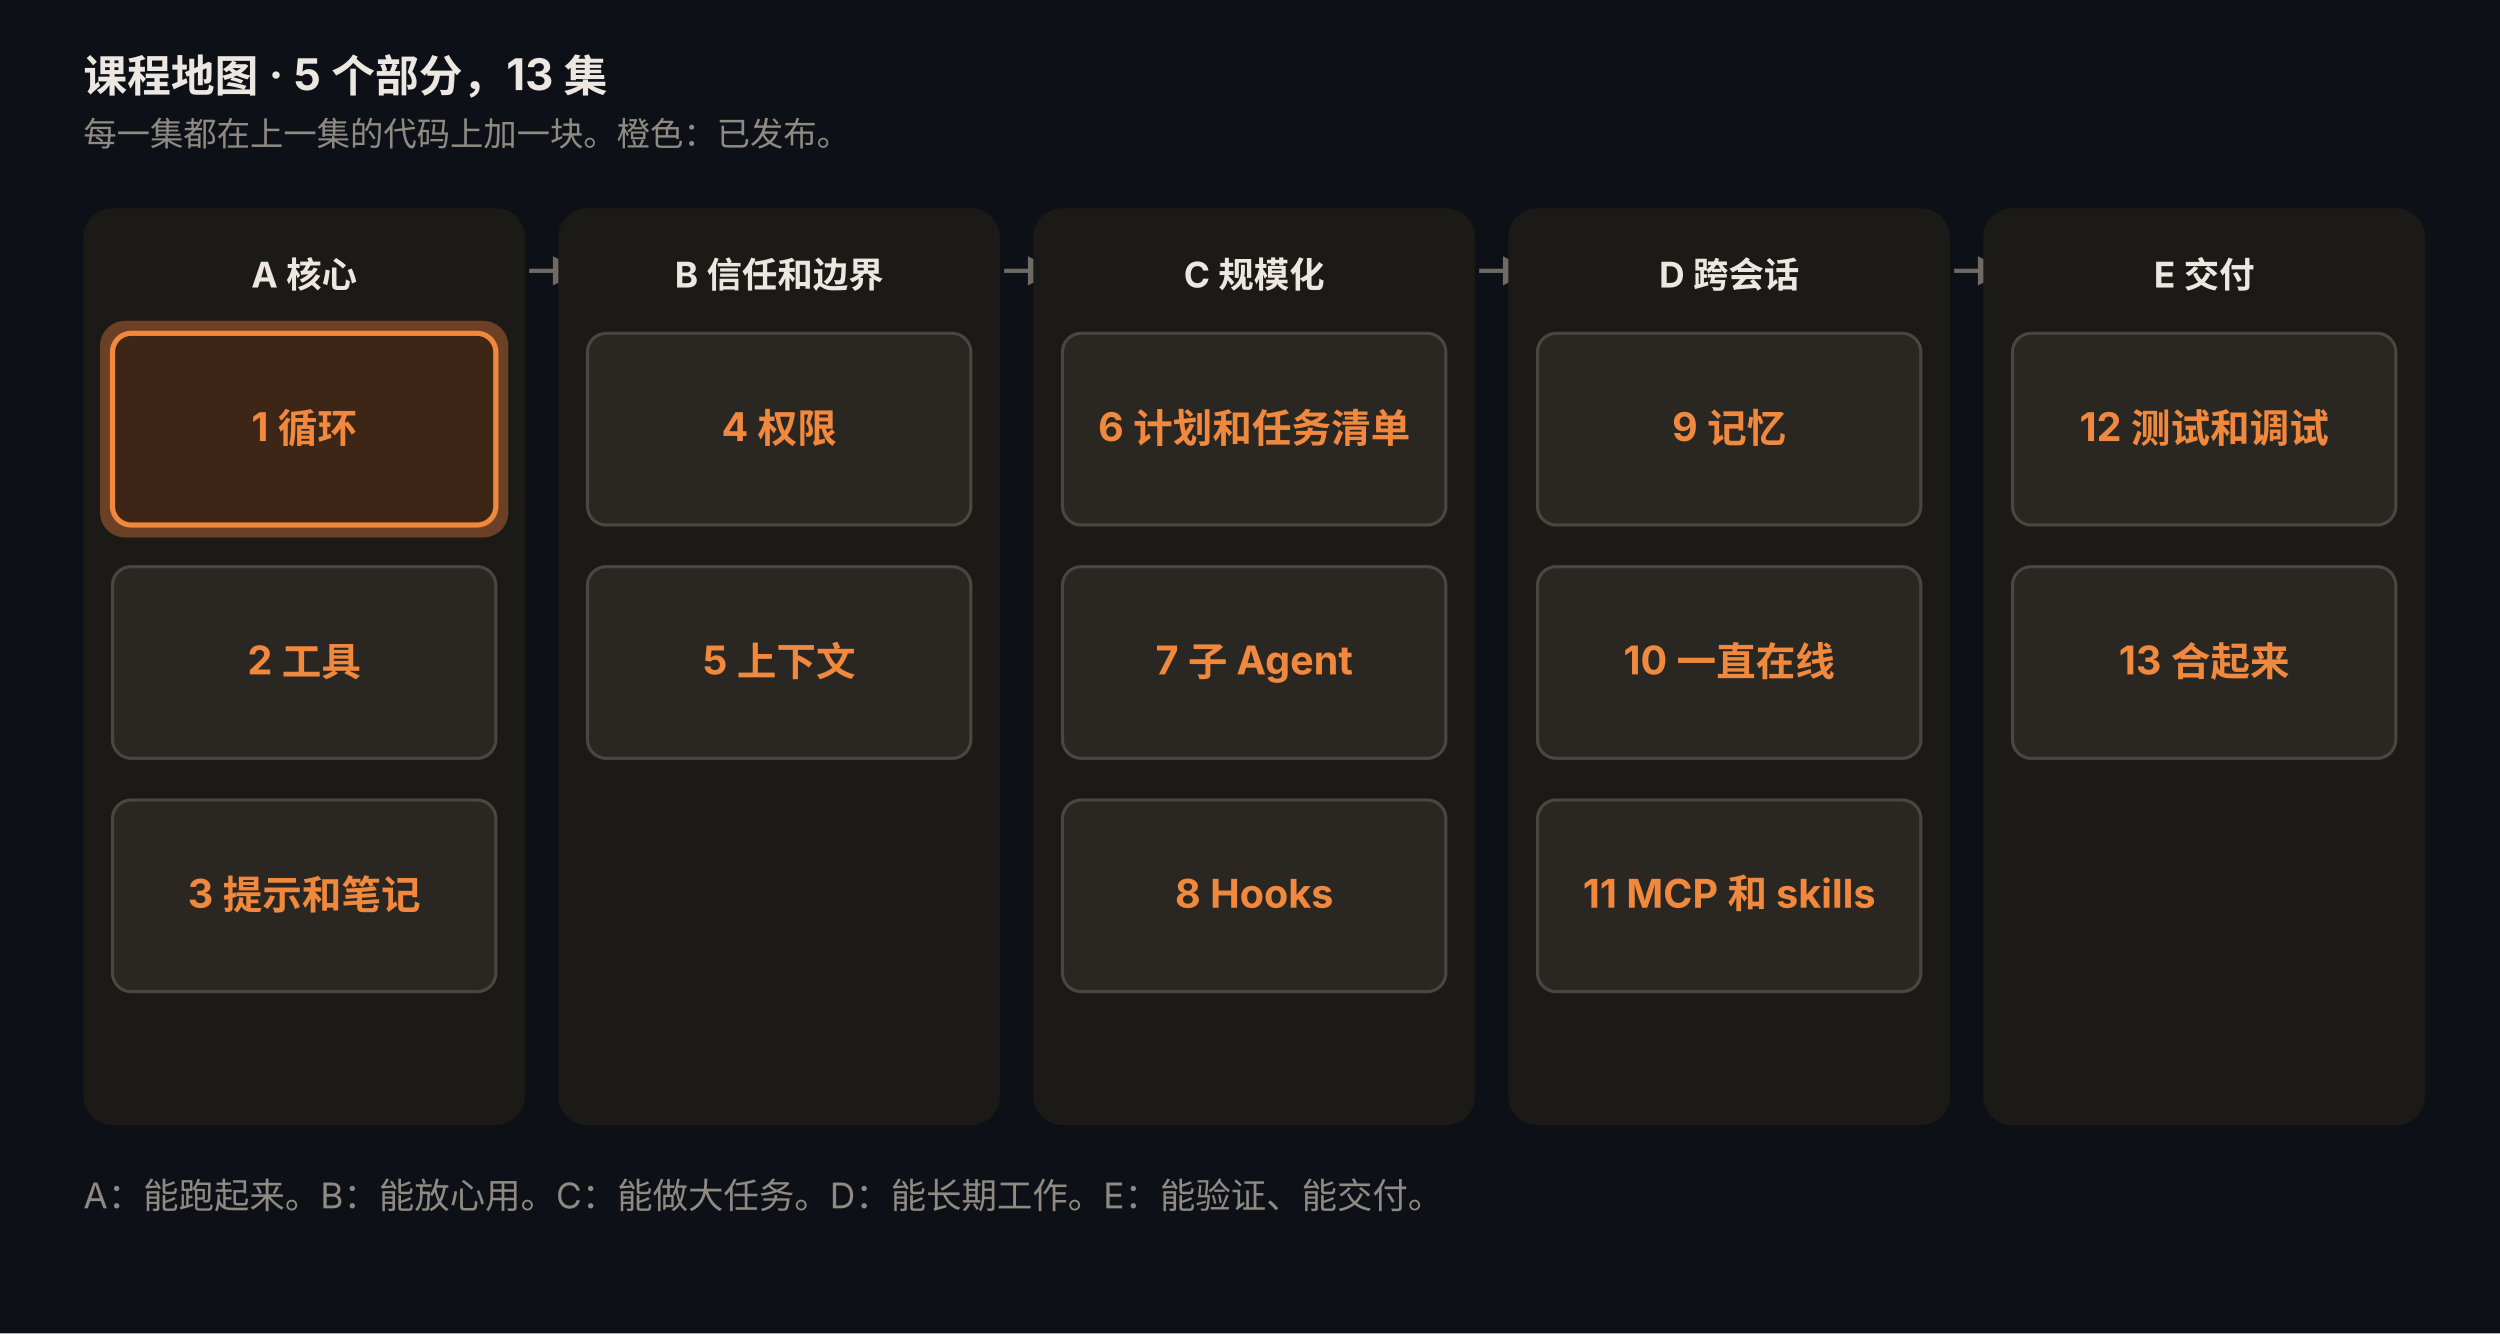
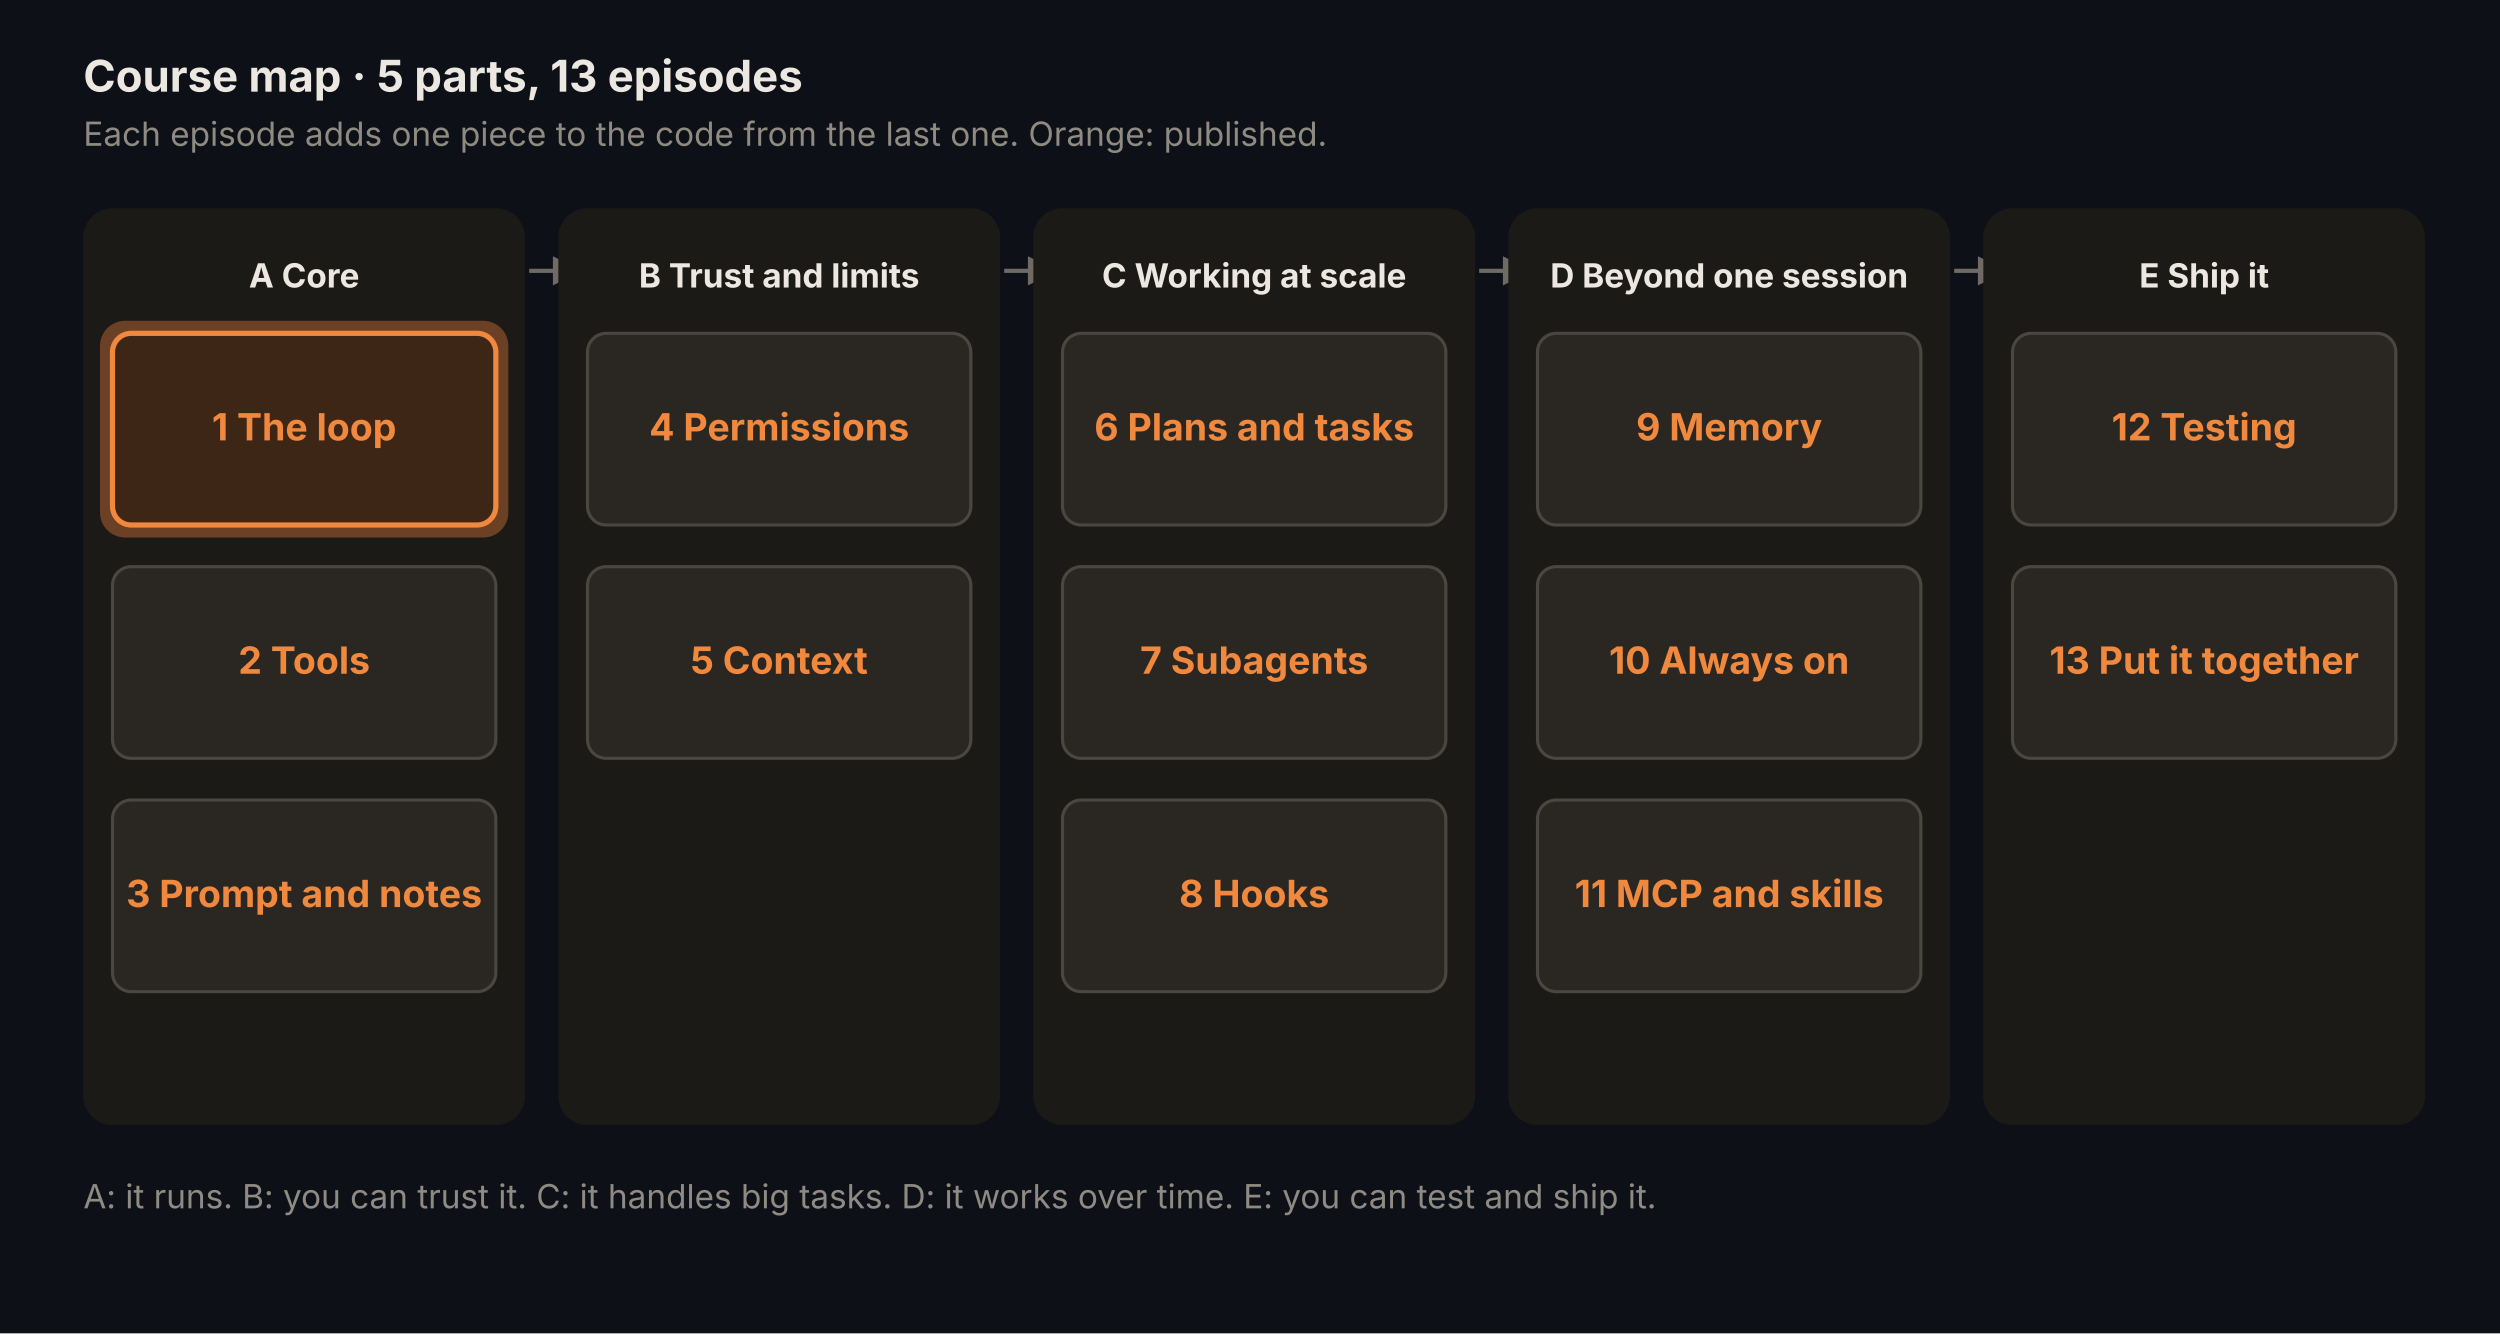
- <svg xmlns="http://www.w3.org/2000/svg" viewBox="0 0 1200 640" width="1200" height="640" font-family="Inter, -apple-system, BlinkMacSystemFont, 'Segoe UI', Helvetica, Arial, sans-serif, 'PingFang SC', 'Noto Sans CJK SC'">
+ <svg xmlns="http://www.w3.org/2000/svg" viewBox="0 0 1200 640" width="1200" height="640" font-family="Inter, -apple-system, BlinkMacSystemFont, 'Segoe UI', Helvetica, Arial, sans-serif">
  <defs>
    <marker id="aink" viewBox="0 0 10 10" refX="9" refY="5" markerWidth="7" markerHeight="7" orient="auto-start-reverse">
      <path d="M0,0 L10,5 L0,10 z" fill="#ece8e1" />
    </marker>
    <marker id="aaccent" viewBox="0 0 10 10" refX="9" refY="5" markerWidth="7" markerHeight="7" orient="auto-start-reverse">
      <path d="M0,0 L10,5 L0,10 z" fill="#f0883e" />
    </marker>
    <marker id="agrey" viewBox="0 0 10 10" refX="9" refY="5" markerWidth="7" markerHeight="7" orient="auto-start-reverse">
      <path d="M0,0 L10,5 L0,10 z" fill="#6f6a63" />
    </marker>
  </defs>
  <rect width="1200" height="640" fill="#0d1117" />
-   <text x="40" y="44" font-size="21" font-weight="700" fill="#ece8e1">课程地图 · 5 个部分，13 集</text>
-   <text x="40" y="70" font-size="16" font-weight="400" fill="#8f8a82">每一集都在上一集的代码上加一块。橙色：已发布。</text>
+   <text x="40" y="44" font-size="21" font-weight="700" fill="#ece8e1">Course map · 5 parts, 13 episodes</text>
+   <text x="40" y="70" font-size="16" font-weight="400" fill="#8f8a82">Each episode adds one piece to the code from the last one. Orange: published.</text>
  <rect x="40" y="100" width="212" height="440" rx="14" fill="#1c1a17" />
-   <text x="146" y="138" font-size="17" font-weight="700" fill="#ece8e1" text-anchor="middle">A 核心</text>
+   <text x="146" y="138" font-size="16" font-weight="700" fill="#ece8e1" text-anchor="middle">A  Core</text>
  <rect x="48" y="154" width="196" height="104" rx="12" fill="#6b4024" />
  <rect x="54" y="160" width="184" height="92" rx="9" fill="#3d2616" stroke="#f0883e" stroke-width="2.5" />
-   <text x="146" y="211.7" font-size="19" font-weight="700" fill="#f0883e" text-anchor="middle">1 循环</text>
+   <text x="146" y="211.4" font-size="18" font-weight="700" fill="#f0883e" text-anchor="middle">1  The loop</text>
  <rect x="54" y="272" width="184" height="92" rx="9" fill="#2a2723" stroke="#4a4640" stroke-width="1.5" />
-   <text x="146" y="323.7" font-size="19" font-weight="700" fill="#f0883e" text-anchor="middle">2 工具</text>
+   <text x="146" y="323.4" font-size="18" font-weight="700" fill="#f0883e" text-anchor="middle">2  Tools</text>
  <rect x="54" y="384" width="184" height="92" rx="9" fill="#2a2723" stroke="#4a4640" stroke-width="1.5" />
-   <text x="146" y="435.7" font-size="19" font-weight="700" fill="#f0883e" text-anchor="middle">3 提示和笔记</text>
+   <text x="146" y="435.4" font-size="18" font-weight="700" fill="#f0883e" text-anchor="middle">3  Prompt and notes</text>
  <path d="M254,130 L278,130" fill="none" stroke="#6f6a63" stroke-width="2" marker-end="url(#agrey)" />
  <rect x="268" y="100" width="212" height="440" rx="14" fill="#1c1a17" />
-   <text x="374" y="138" font-size="17" font-weight="700" fill="#ece8e1" text-anchor="middle">B 信任和边界</text>
+   <text x="374" y="138" font-size="16" font-weight="700" fill="#ece8e1" text-anchor="middle">B  Trust and limits</text>
  <rect x="282" y="160" width="184" height="92" rx="9" fill="#2a2723" stroke="#4a4640" stroke-width="1.5" />
-   <text x="374" y="211.7" font-size="19" font-weight="700" fill="#f0883e" text-anchor="middle">4 权限</text>
+   <text x="374" y="211.4" font-size="18" font-weight="700" fill="#f0883e" text-anchor="middle">4  Permissions</text>
  <rect x="282" y="272" width="184" height="92" rx="9" fill="#2a2723" stroke="#4a4640" stroke-width="1.5" />
-   <text x="374" y="323.7" font-size="19" font-weight="700" fill="#f0883e" text-anchor="middle">5 上下文</text>
+   <text x="374" y="323.4" font-size="18" font-weight="700" fill="#f0883e" text-anchor="middle">5  Context</text>
  <path d="M482,130 L506,130" fill="none" stroke="#6f6a63" stroke-width="2" marker-end="url(#agrey)" />
  <rect x="496" y="100" width="212" height="440" rx="14" fill="#1c1a17" />
-   <text x="602" y="138" font-size="17" font-weight="700" fill="#ece8e1" text-anchor="middle">C 规模化</text>
+   <text x="602" y="138" font-size="16" font-weight="700" fill="#ece8e1" text-anchor="middle">C  Working at scale</text>
  <rect x="510" y="160" width="184" height="92" rx="9" fill="#2a2723" stroke="#4a4640" stroke-width="1.5" />
-   <text x="602" y="211.7" font-size="19" font-weight="700" fill="#f0883e" text-anchor="middle">6 计划和任务清单</text>
+   <text x="602" y="211.4" font-size="18" font-weight="700" fill="#f0883e" text-anchor="middle">6  Plans and tasks</text>
  <rect x="510" y="272" width="184" height="92" rx="9" fill="#2a2723" stroke="#4a4640" stroke-width="1.5" />
-   <text x="602" y="323.7" font-size="19" font-weight="700" fill="#f0883e" text-anchor="middle">7 子 Agent</text>
+   <text x="602" y="323.4" font-size="18" font-weight="700" fill="#f0883e" text-anchor="middle">7  Subagents</text>
  <rect x="510" y="384" width="184" height="92" rx="9" fill="#2a2723" stroke="#4a4640" stroke-width="1.5" />
-   <text x="602" y="435.7" font-size="19" font-weight="700" fill="#f0883e" text-anchor="middle">8 Hooks</text>
+   <text x="602" y="435.4" font-size="18" font-weight="700" fill="#f0883e" text-anchor="middle">8  Hooks</text>
  <path d="M710,130 L734,130" fill="none" stroke="#6f6a63" stroke-width="2" marker-end="url(#agrey)" />
  <rect x="724" y="100" width="212" height="440" rx="14" fill="#1c1a17" />
-   <text x="830" y="138" font-size="17" font-weight="700" fill="#ece8e1" text-anchor="middle">D 跨会话</text>
+   <text x="830" y="138" font-size="16" font-weight="700" fill="#ece8e1" text-anchor="middle">D  Beyond one session</text>
  <rect x="738" y="160" width="184" height="92" rx="9" fill="#2a2723" stroke="#4a4640" stroke-width="1.5" />
-   <text x="830" y="211.7" font-size="19" font-weight="700" fill="#f0883e" text-anchor="middle">9 记忆</text>
+   <text x="830" y="211.4" font-size="18" font-weight="700" fill="#f0883e" text-anchor="middle">9  Memory</text>
  <rect x="738" y="272" width="184" height="92" rx="9" fill="#2a2723" stroke="#4a4640" stroke-width="1.5" />
-   <text x="830" y="323.7" font-size="19" font-weight="700" fill="#f0883e" text-anchor="middle">10 一直在线</text>
+   <text x="830" y="323.4" font-size="18" font-weight="700" fill="#f0883e" text-anchor="middle">10  Always on</text>
  <rect x="738" y="384" width="184" height="92" rx="9" fill="#2a2723" stroke="#4a4640" stroke-width="1.5" />
-   <text x="830" y="435.7" font-size="19" font-weight="700" fill="#f0883e" text-anchor="middle">11 MCP 和 skills</text>
+   <text x="830" y="435.4" font-size="18" font-weight="700" fill="#f0883e" text-anchor="middle">11  MCP and skills</text>
  <path d="M938,130 L962,130" fill="none" stroke="#6f6a63" stroke-width="2" marker-end="url(#agrey)" />
  <rect x="952" y="100" width="212" height="440" rx="14" fill="#1c1a17" />
-   <text x="1058" y="138" font-size="17" font-weight="700" fill="#ece8e1" text-anchor="middle">E 交付</text>
+   <text x="1058" y="138" font-size="16" font-weight="700" fill="#ece8e1" text-anchor="middle">E  Ship it</text>
  <rect x="966" y="160" width="184" height="92" rx="9" fill="#2a2723" stroke="#4a4640" stroke-width="1.5" />
-   <text x="1058" y="211.7" font-size="19" font-weight="700" fill="#f0883e" text-anchor="middle">12 测试和调试</text>
+   <text x="1058" y="211.4" font-size="18" font-weight="700" fill="#f0883e" text-anchor="middle">12  Testing</text>
  <rect x="966" y="272" width="184" height="92" rx="9" fill="#2a2723" stroke="#4a4640" stroke-width="1.5" />
-   <text x="1058" y="323.7" font-size="19" font-weight="700" fill="#f0883e" text-anchor="middle">13 合起来</text>
-   <text x="40" y="580" font-size="17" font-weight="400" fill="#8f8a82">A：能跑起来。B：能放心用。C：能做大任务。D：能长期工作。E：能验证、能交付。</text>
+   <text x="1058" y="323.4" font-size="18" font-weight="700" fill="#f0883e" text-anchor="middle">13  Put it together</text>
+   <text x="40" y="580" font-size="16" font-weight="400" fill="#8f8a82">A: it runs. B: you can trust it. C: it handles big tasks. D: it works over time. E: you can test and ship it.</text>
</svg>
